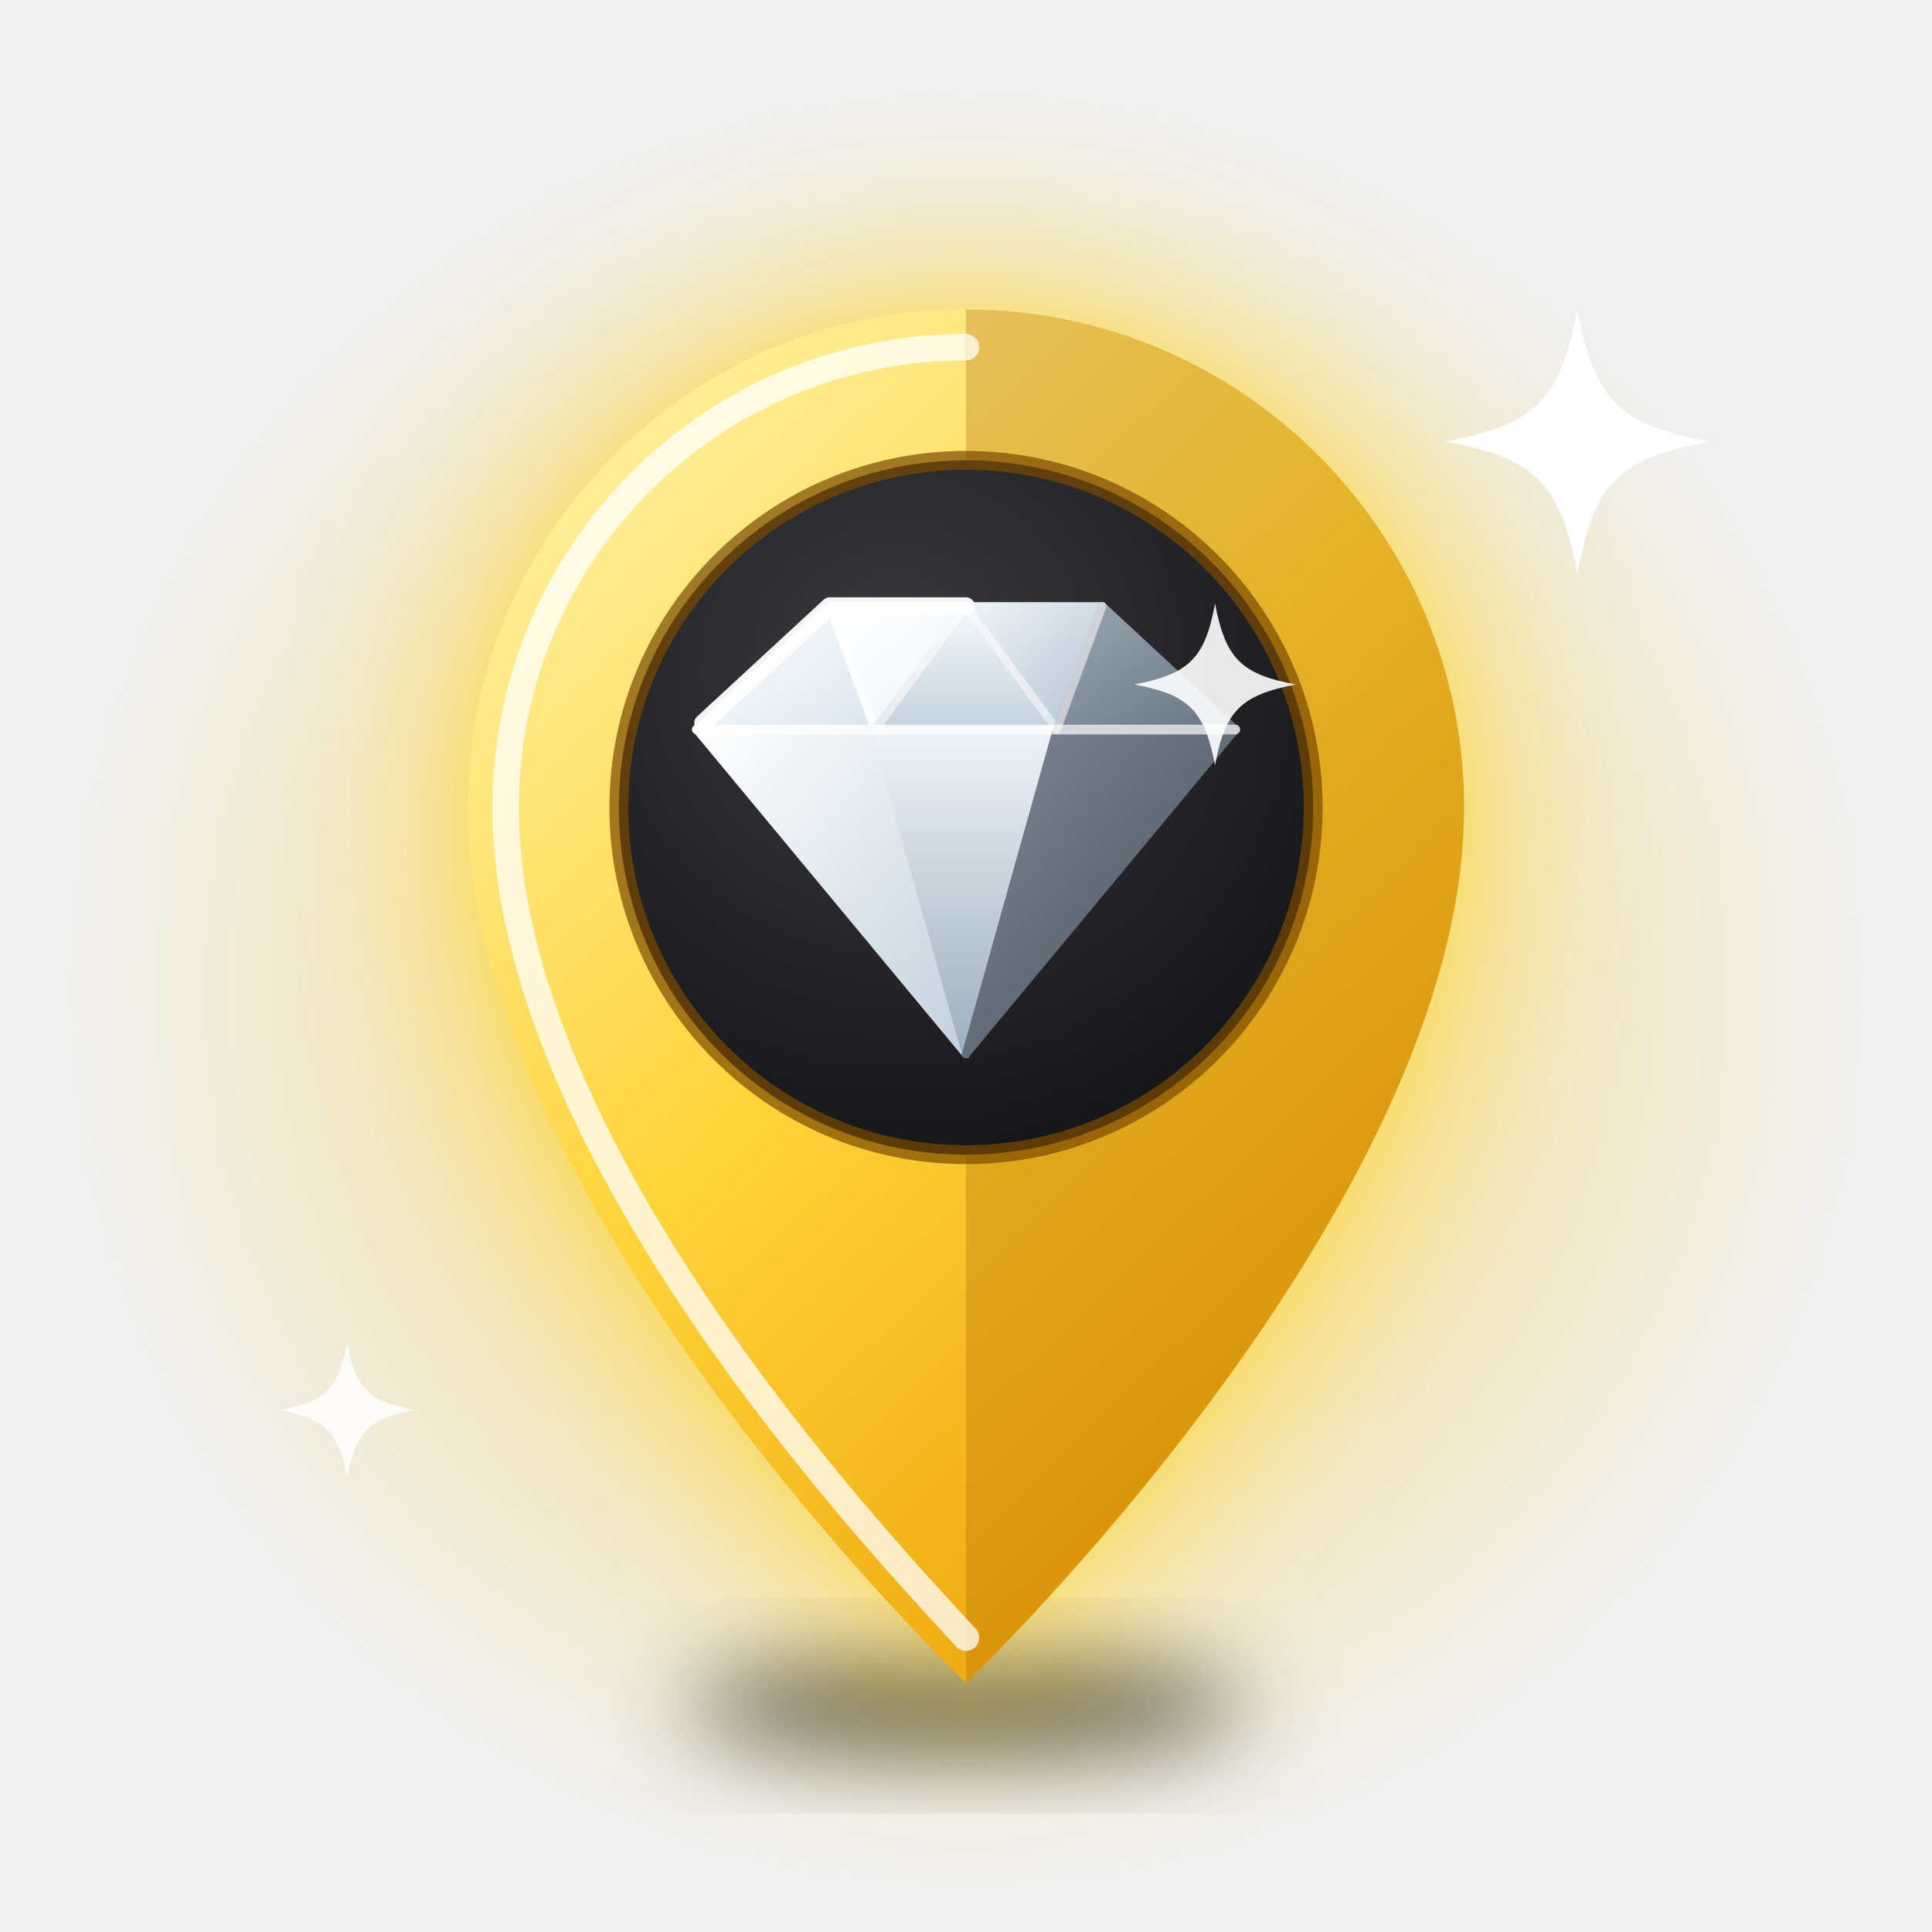
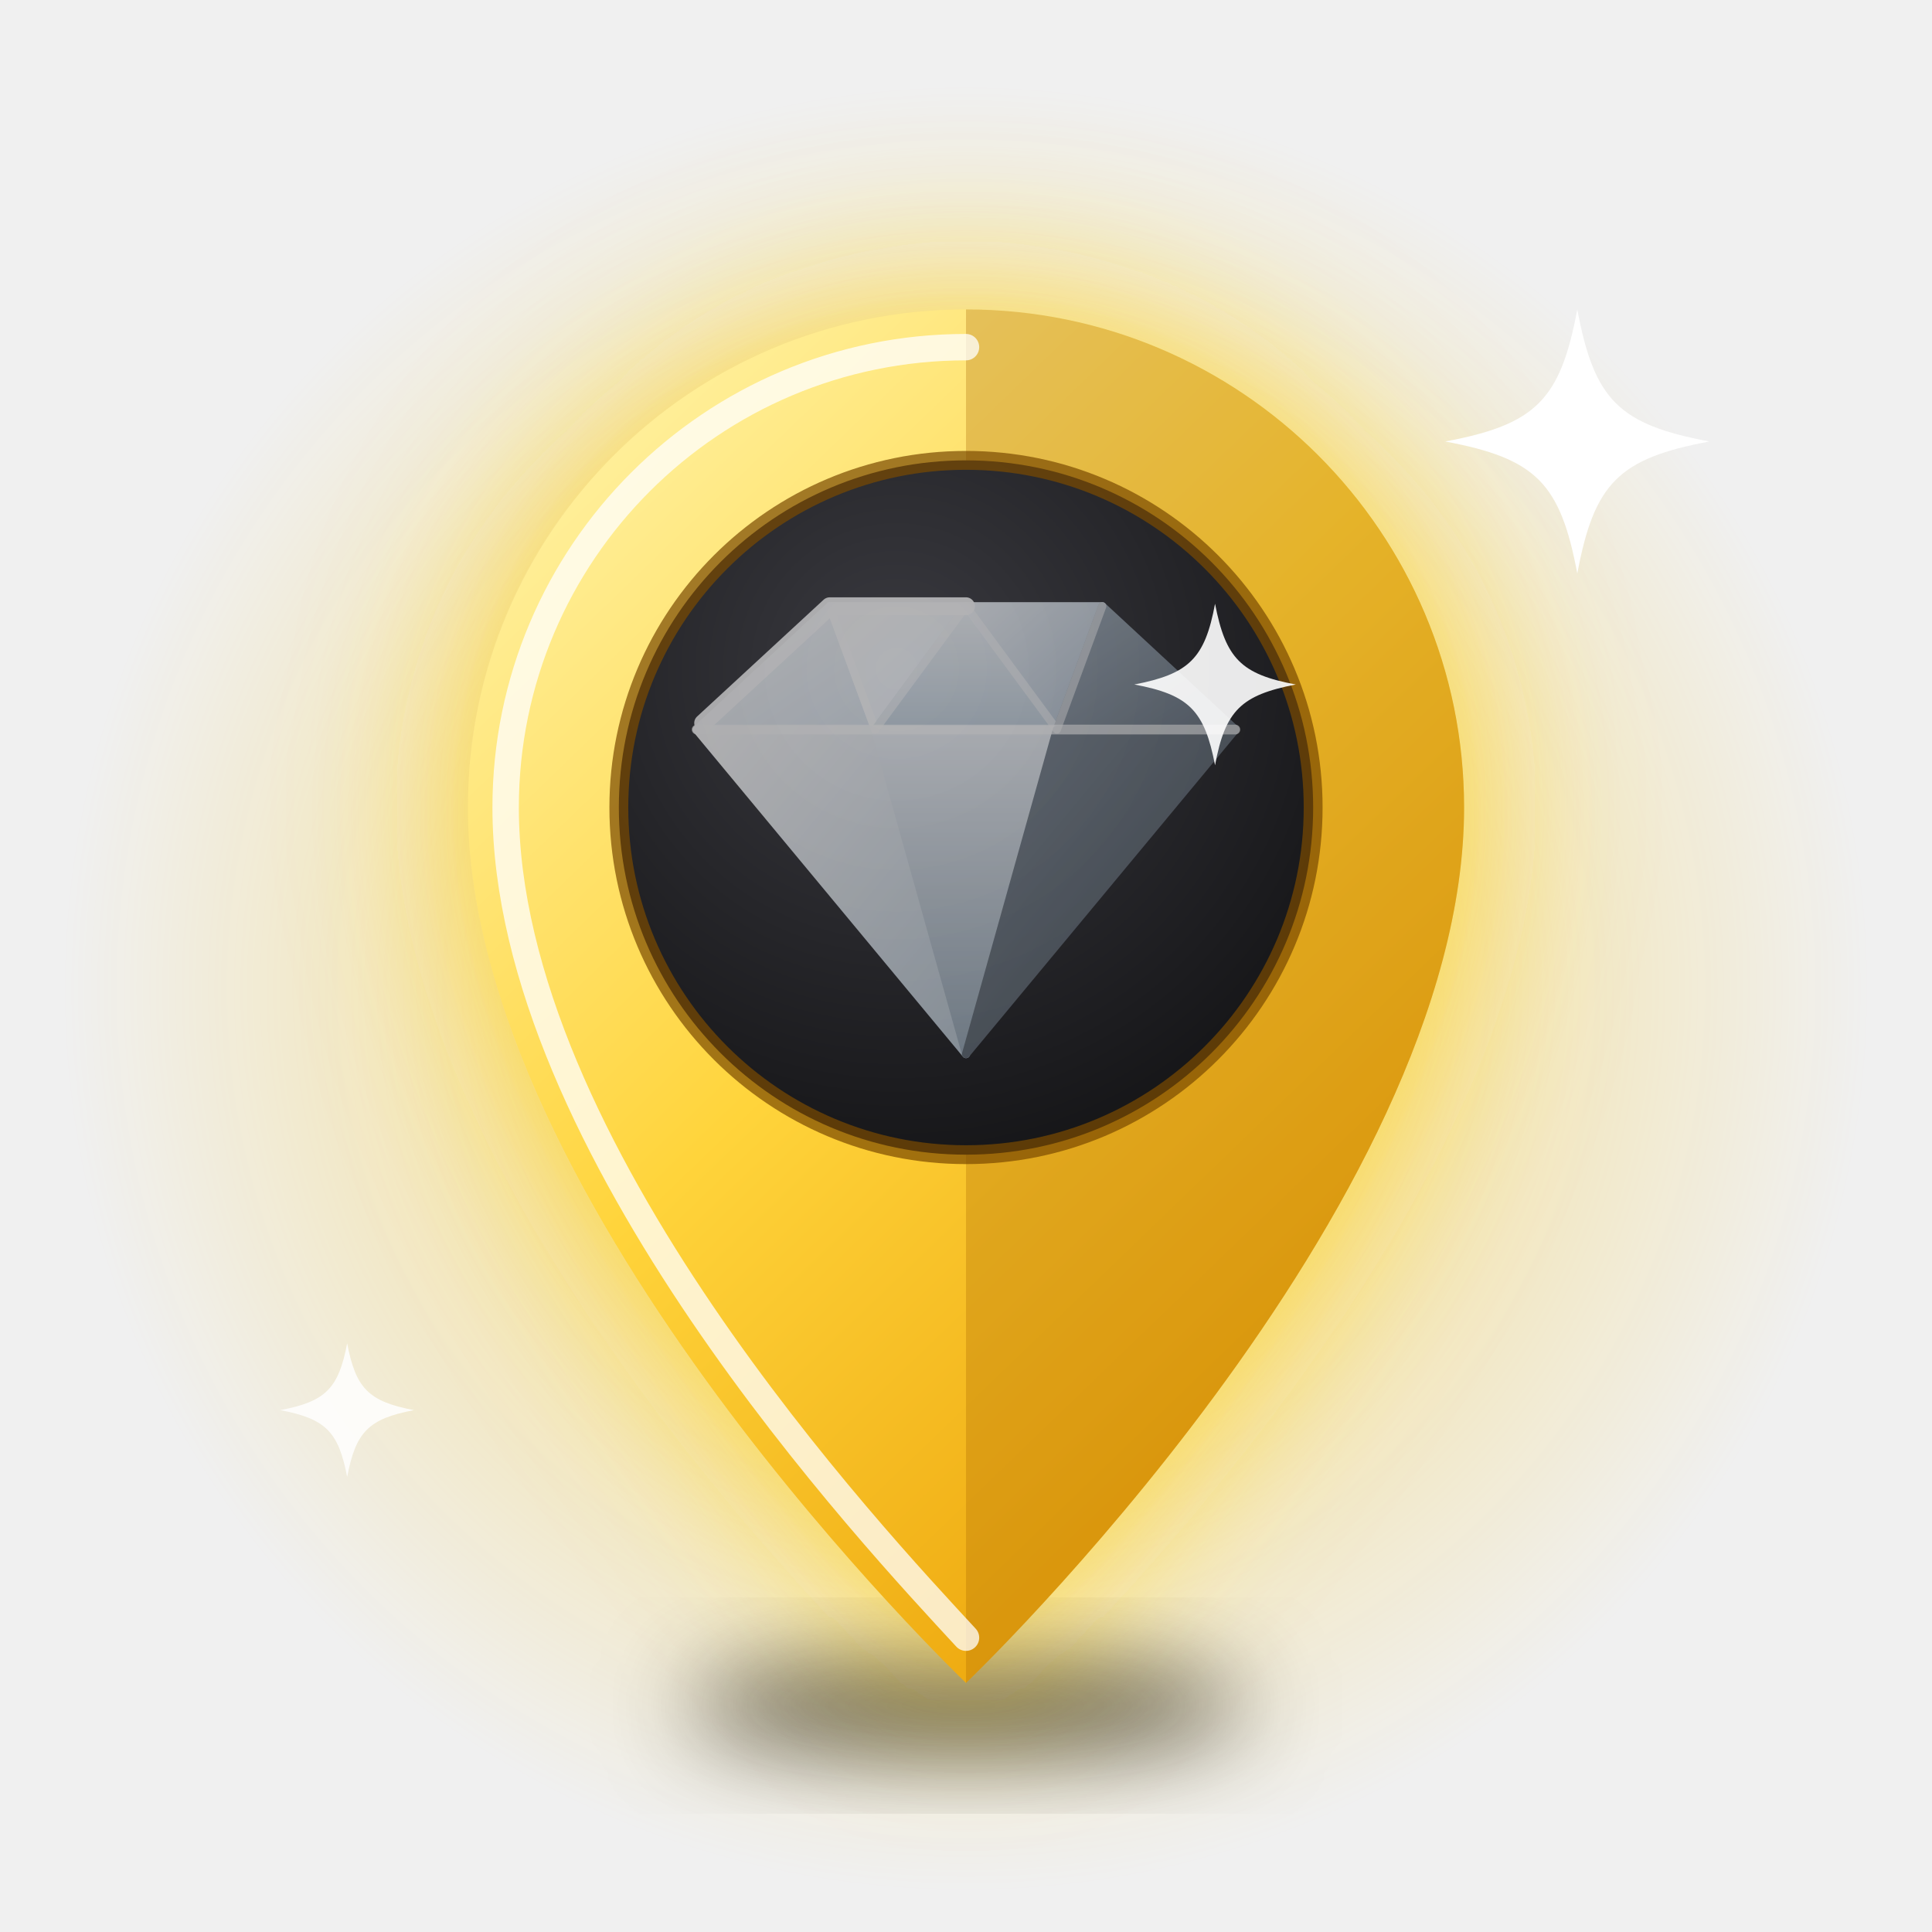
<svg xmlns="http://www.w3.org/2000/svg" viewBox="0 0 512 512" role="img" aria-label="The Zone">
  <defs>
    <linearGradient id="bg" x1=".1" y1="0" x2=".9" y2="1">
      <stop offset="0" stop-color="#4a4a50" />
      <stop offset=".5" stop-color="#26262a" />
      <stop offset="1" stop-color="#0c0c0d" />
    </linearGradient>
    <radialGradient id="glow" cx=".3" cy=".18" r=".7">
      <stop offset="0" stop-color="#fff" stop-opacity=".22" />
      <stop offset=".6" stop-color="#fff" stop-opacity="0" />
    </radialGradient>
    <linearGradient id="rim" x1="0" y1="0" x2="0" y2="1">
      <stop offset="0" stop-color="#fff" stop-opacity=".35" />
      <stop offset=".35" stop-color="#fff" stop-opacity="0" />
    </linearGradient>
    <radialGradient id="halo" cx=".5" cy=".5" r=".5">
      <stop offset="0" stop-color="#ffe14d" stop-opacity=".7" />
      <stop offset=".45" stop-color="#ffc400" stop-opacity=".3" />
      <stop offset="1" stop-color="#ffc400" stop-opacity="0" />
    </radialGradient>
    <linearGradient id="pin" x1=".15" y1="0" x2=".85" y2="1">
      <stop offset="0" stop-color="#fff3a8" />
      <stop offset=".45" stop-color="#ffd43b" />
      <stop offset="1" stop-color="#e89a00" />
    </linearGradient>
    <radialGradient id="well" cx=".4" cy=".3" r=".8">
      <stop offset="0" stop-color="#3a3a40" />
      <stop offset="1" stop-color="#121214" />
    </radialGradient>
    <linearGradient id="c1" x1="0" y1="0" x2="1" y2="1">
      <stop offset="0" stop-color="#ffffff" />
      <stop offset="1" stop-color="#dce6ef" />
    </linearGradient>
    <linearGradient id="c2" x1="0" y1="0" x2="1" y2="1">
      <stop offset="0" stop-color="#ffffff" />
      <stop offset="1" stop-color="#eef5fb" />
    </linearGradient>
    <linearGradient id="c3" x1="0" y1="0" x2="0" y2="1">
      <stop offset="0" stop-color="#f4f8fb" />
      <stop offset="1" stop-color="#c3d2de" />
    </linearGradient>
    <linearGradient id="c4" x1="0" y1="0" x2="1" y2="1">
      <stop offset="0" stop-color="#eef3f8" />
      <stop offset="1" stop-color="#b3c2d1" />
    </linearGradient>
    <linearGradient id="c5" x1="0" y1="0" x2="1" y2="1">
      <stop offset="0" stop-color="#9aa7b3" />
      <stop offset="1" stop-color="#687481" />
    </linearGradient>
    <linearGradient id="p1" x1="0" y1="0" x2="1" y2="1">
      <stop offset="0" stop-color="#ffffff" />
      <stop offset="1" stop-color="#c3d1dd" />
    </linearGradient>
    <linearGradient id="p2" x1="0" y1="0" x2="0" y2="1">
      <stop offset="0" stop-color="#eef3f8" />
      <stop offset="1" stop-color="#9eafbe" />
    </linearGradient>
    <linearGradient id="p3" x1="0" y1="0" x2="1" y2="1">
      <stop offset="0" stop-color="#7c8894" />
      <stop offset="1" stop-color="#48515a" />
    </linearGradient>
    <filter id="soft" x="-30%" y="-60%" width="160%" height="220%">
      <feGaussianBlur stdDeviation="12" />
    </filter>
    <filter id="shine" x="-40%" y="-40%" width="180%" height="180%">
      <feGaussianBlur stdDeviation="22" />
    </filter>
  </defs>
  <ellipse cx="256" cy="452" rx="74" ry="13" fill="#000" opacity=".65" filter="url(#soft)" />
  <circle cx="256" cy="262" r="240" fill="url(#halo)" />
  <path d="M256 446C256 446 124 320 124 214A132 132 0 1 1 388 214C388 320 256 446 256 446Z" fill="#ffd21f" opacity=".8" filter="url(#shine)" />
  <path d="M256 446C256 446 124 320 124 214A132 132 0 1 1 388 214C388 320 256 446 256 446Z" fill="url(#pin)" />
  <path d="M256 82A132 132 0 0 1 388 214C388 320 256 446 256 446Z" fill="#a86400" opacity=".3" />
  <path d="M256 434C232 408 134 304 134 214A122 122 0 0 1 256 92" fill="none" stroke="#fff" stroke-width="7" stroke-linecap="round" opacity=".75" />
  <circle cx="256" cy="214" r="92" fill="url(#well)" />
  <circle cx="256" cy="214" r="92" fill="none" stroke="#7a4a00" stroke-width="5" opacity=".7" />
-   <g transform="translate(256 220) scale(.43) translate(-256 -278)">
-     <g stroke-linejoin="round" stroke-width="5">
-       <path d="M90 216 172 140 200 216Z" fill="url(#c1)" stroke="url(#c1)" />
-       <path d="M172 140H256L200 216Z" fill="url(#c2)" stroke="url(#c2)" />
-       <path d="M256 140 312 216H200Z" fill="url(#c3)" stroke="url(#c3)" />
-       <path d="M256 140H340L312 216Z" fill="url(#c4)" stroke="url(#c4)" />
-       <path d="M340 140 422 216H312Z" fill="url(#c5)" stroke="url(#c5)" />
-       <path d="M90 216H200L256 416Z" fill="url(#p1)" stroke="url(#p1)" />
-       <path d="M200 216H312L256 416Z" fill="url(#p2)" stroke="url(#p2)" />
-       <path d="M312 216H422L256 416Z" fill="url(#p3)" stroke="url(#p3)" />
-     </g>
-     <g fill="none" stroke="#fff" stroke-linecap="round" stroke-linejoin="round">
-       <path d="M172 140 200 216 256 140 312 216 340 140" stroke-width="5" opacity=".55" />
-       <path d="M90 216H422" stroke-width="6" opacity=".7" />
-       <path d="M94 212 172 140H256" stroke-width="11" opacity=".95" />
+   <g>
+     <animateTransform attributeName="transform" type="rotate" from="0 256 220" to="360 256 220" dur="6s" repeatCount="indefinite" />
+     <g transform="translate(256 220) scale(.43) translate(-256 -278)" opacity=".62">
+       <g stroke-linejoin="round" stroke-width="5">
+         <path d="M90 216 172 140 200 216Z" fill="url(#c1)" stroke="url(#c1)" />
+         <path d="M172 140H256L200 216Z" fill="url(#c2)" stroke="url(#c2)" />
+         <path d="M256 140 312 216H200Z" fill="url(#c3)" stroke="url(#c3)" />
+         <path d="M256 140H340L312 216Z" fill="url(#c4)" stroke="url(#c4)" />
+         <path d="M340 140 422 216H312Z" fill="url(#c5)" stroke="url(#c5)" />
+         <path d="M90 216H200L256 416Z" fill="url(#p1)" stroke="url(#p1)" />
+         <path d="M200 216H312L256 416Z" fill="url(#p2)" stroke="url(#p2)" />
+         <path d="M312 216H422L256 416Z" fill="url(#p3)" stroke="url(#p3)" />
+       </g>
+       <g fill="none" stroke="#fff" stroke-linecap="round" stroke-linejoin="round">
+         <path d="M172 140 200 216 256 140 312 216 340 140" stroke-width="5" opacity=".55" />
+         <path d="M90 216H422" stroke-width="6" opacity=".7" />
+         <path d="M94 212 172 140H256" stroke-width="11" opacity=".95" />
+       </g>
    </g>
  </g>
  <path d="M418 82c4.500 24 11 30.500 35 35-24 4.500-30.500 11-35 35-4.500-24-11-30.500-35-35 24-4.500 30.500-11 35-35Z" fill="#fff" />
  <path d="M92 356c2.300 12 5.700 15.400 17.700 17.700-12 2.300-15.400 5.700-17.700 17.700-2.300-12-5.700-15.400-17.700-17.700 12-2.300 15.400-5.700 17.700-17.700Z" fill="#fff" opacity=".85" />
  <path d="M322 160c2.800 14.500 6.900 18.700 21.400 21.400-14.500 2.800-18.700 6.900-21.400 21.400-2.800-14.500-6.900-18.700-21.400-21.400 14.500-2.800 18.700-6.900 21.400-21.400Z" fill="#fff" opacity=".9" />
</svg>
